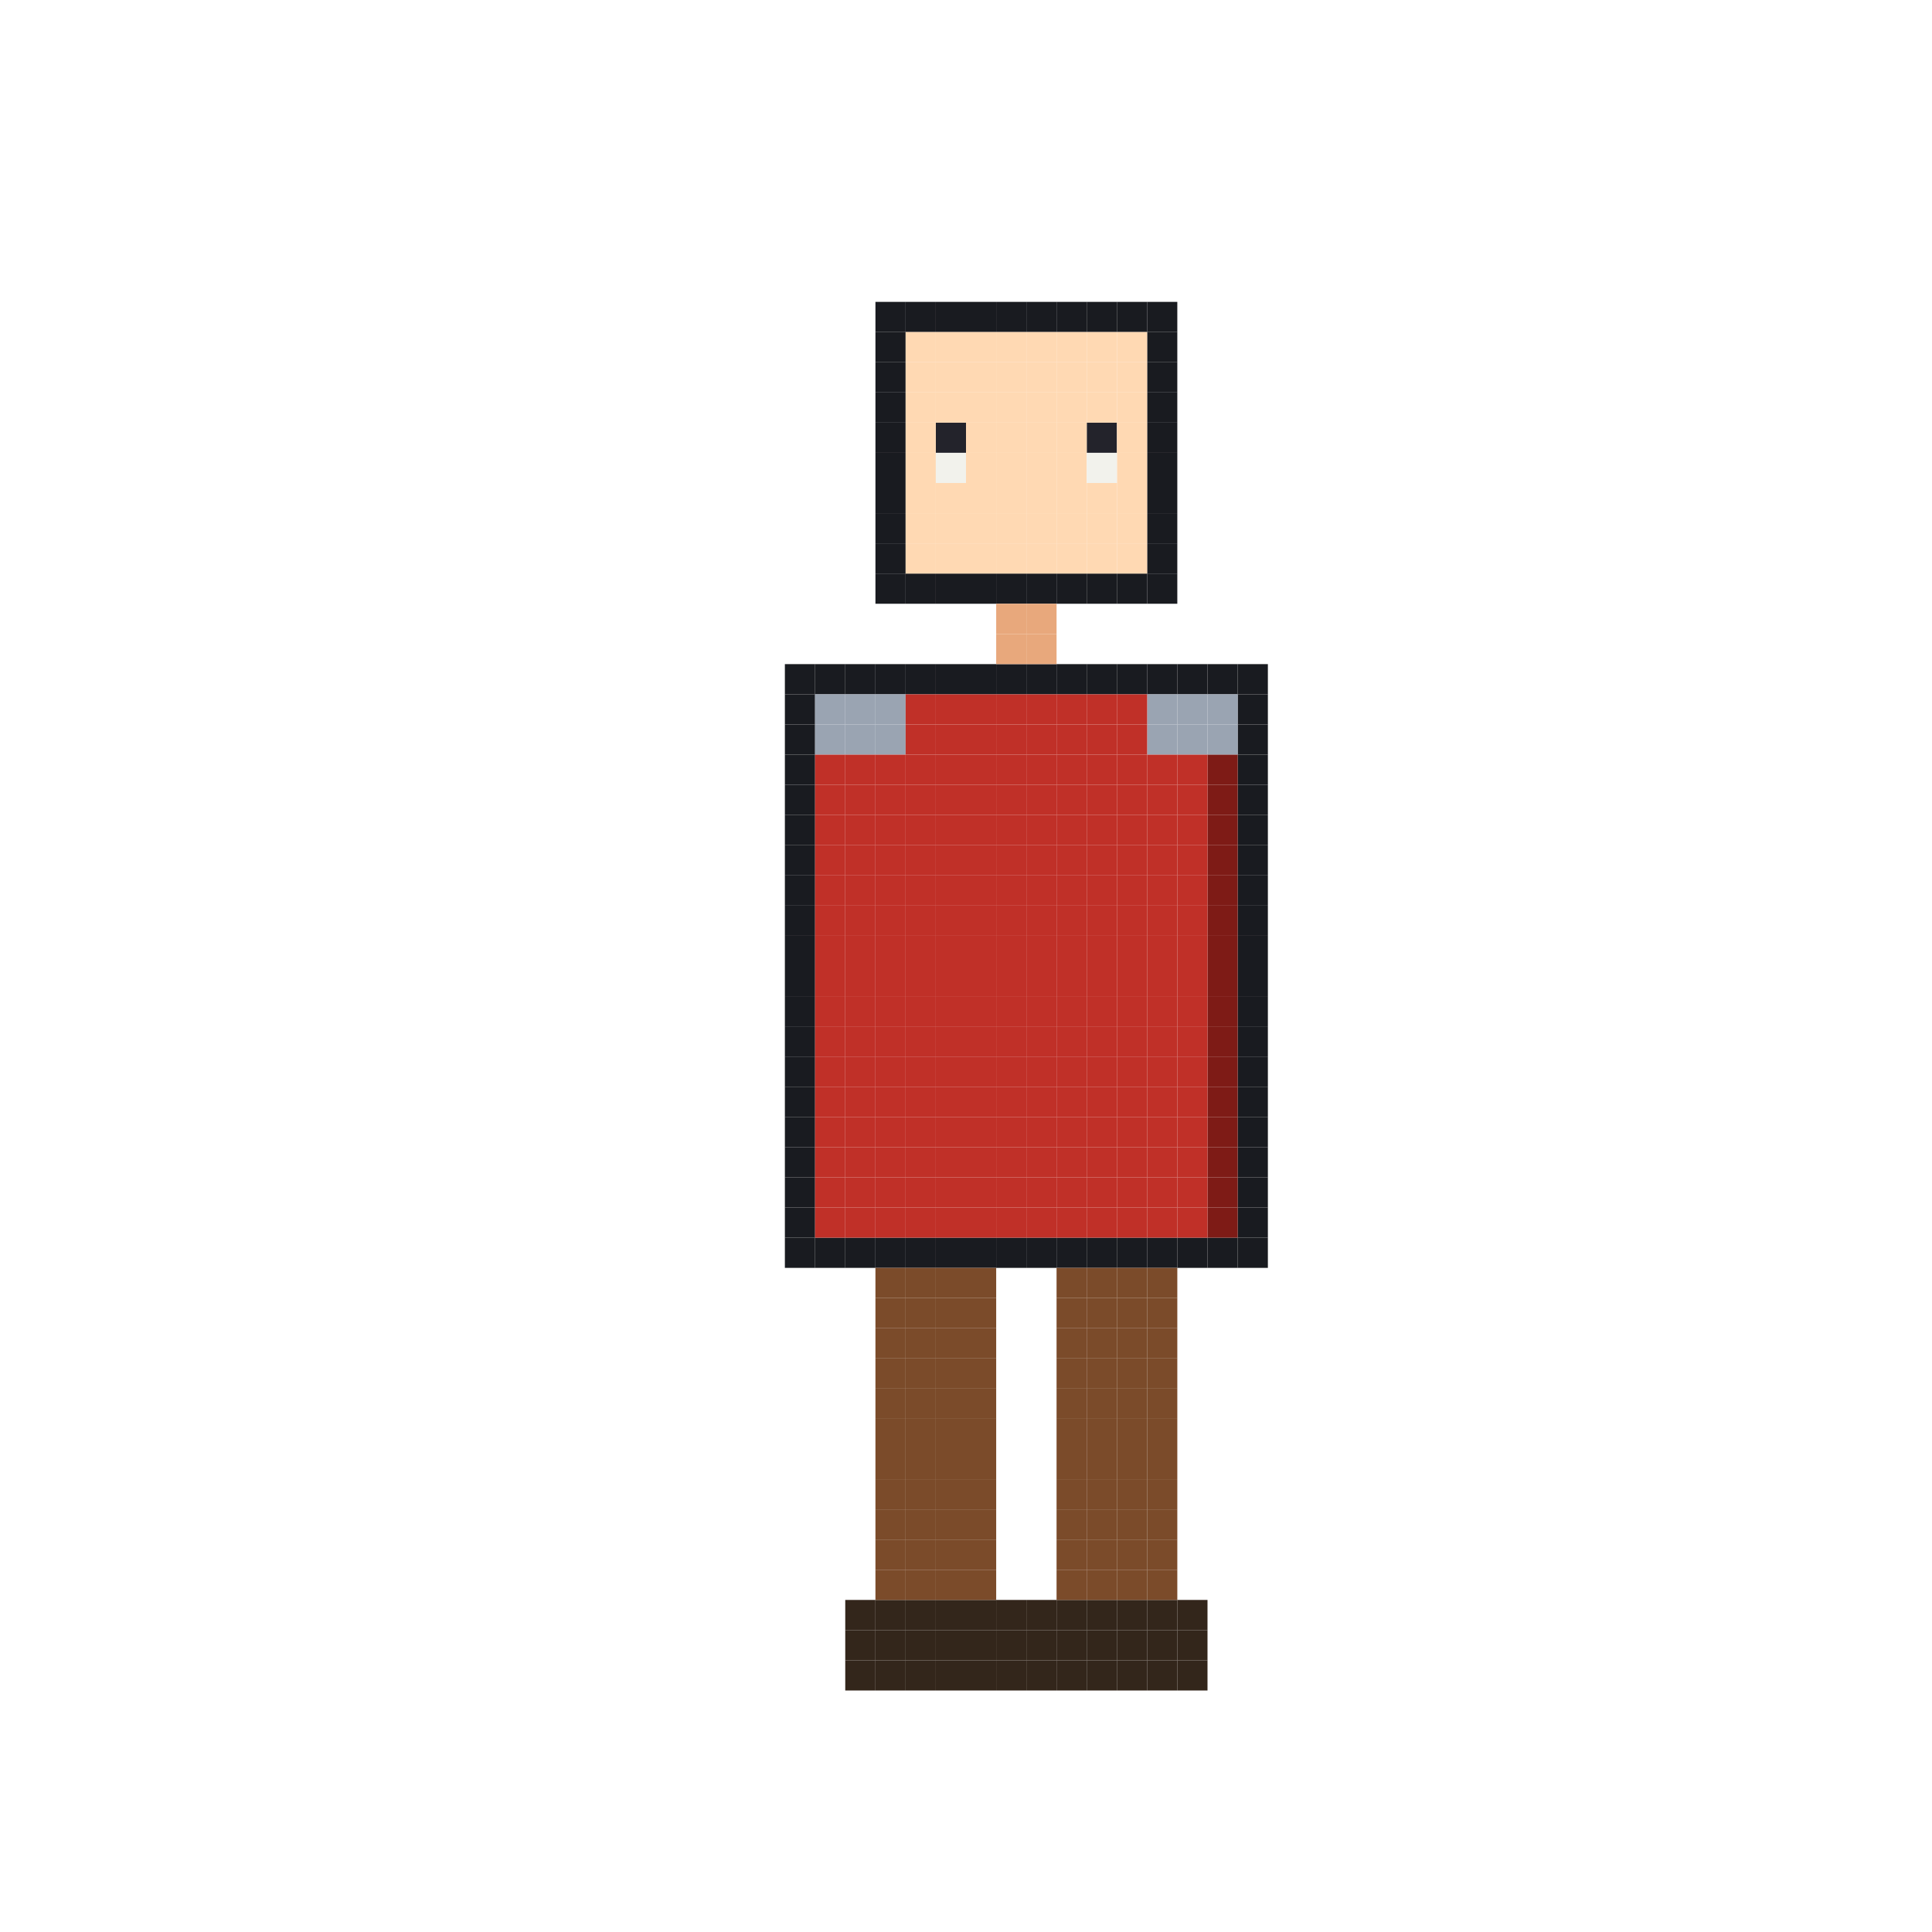
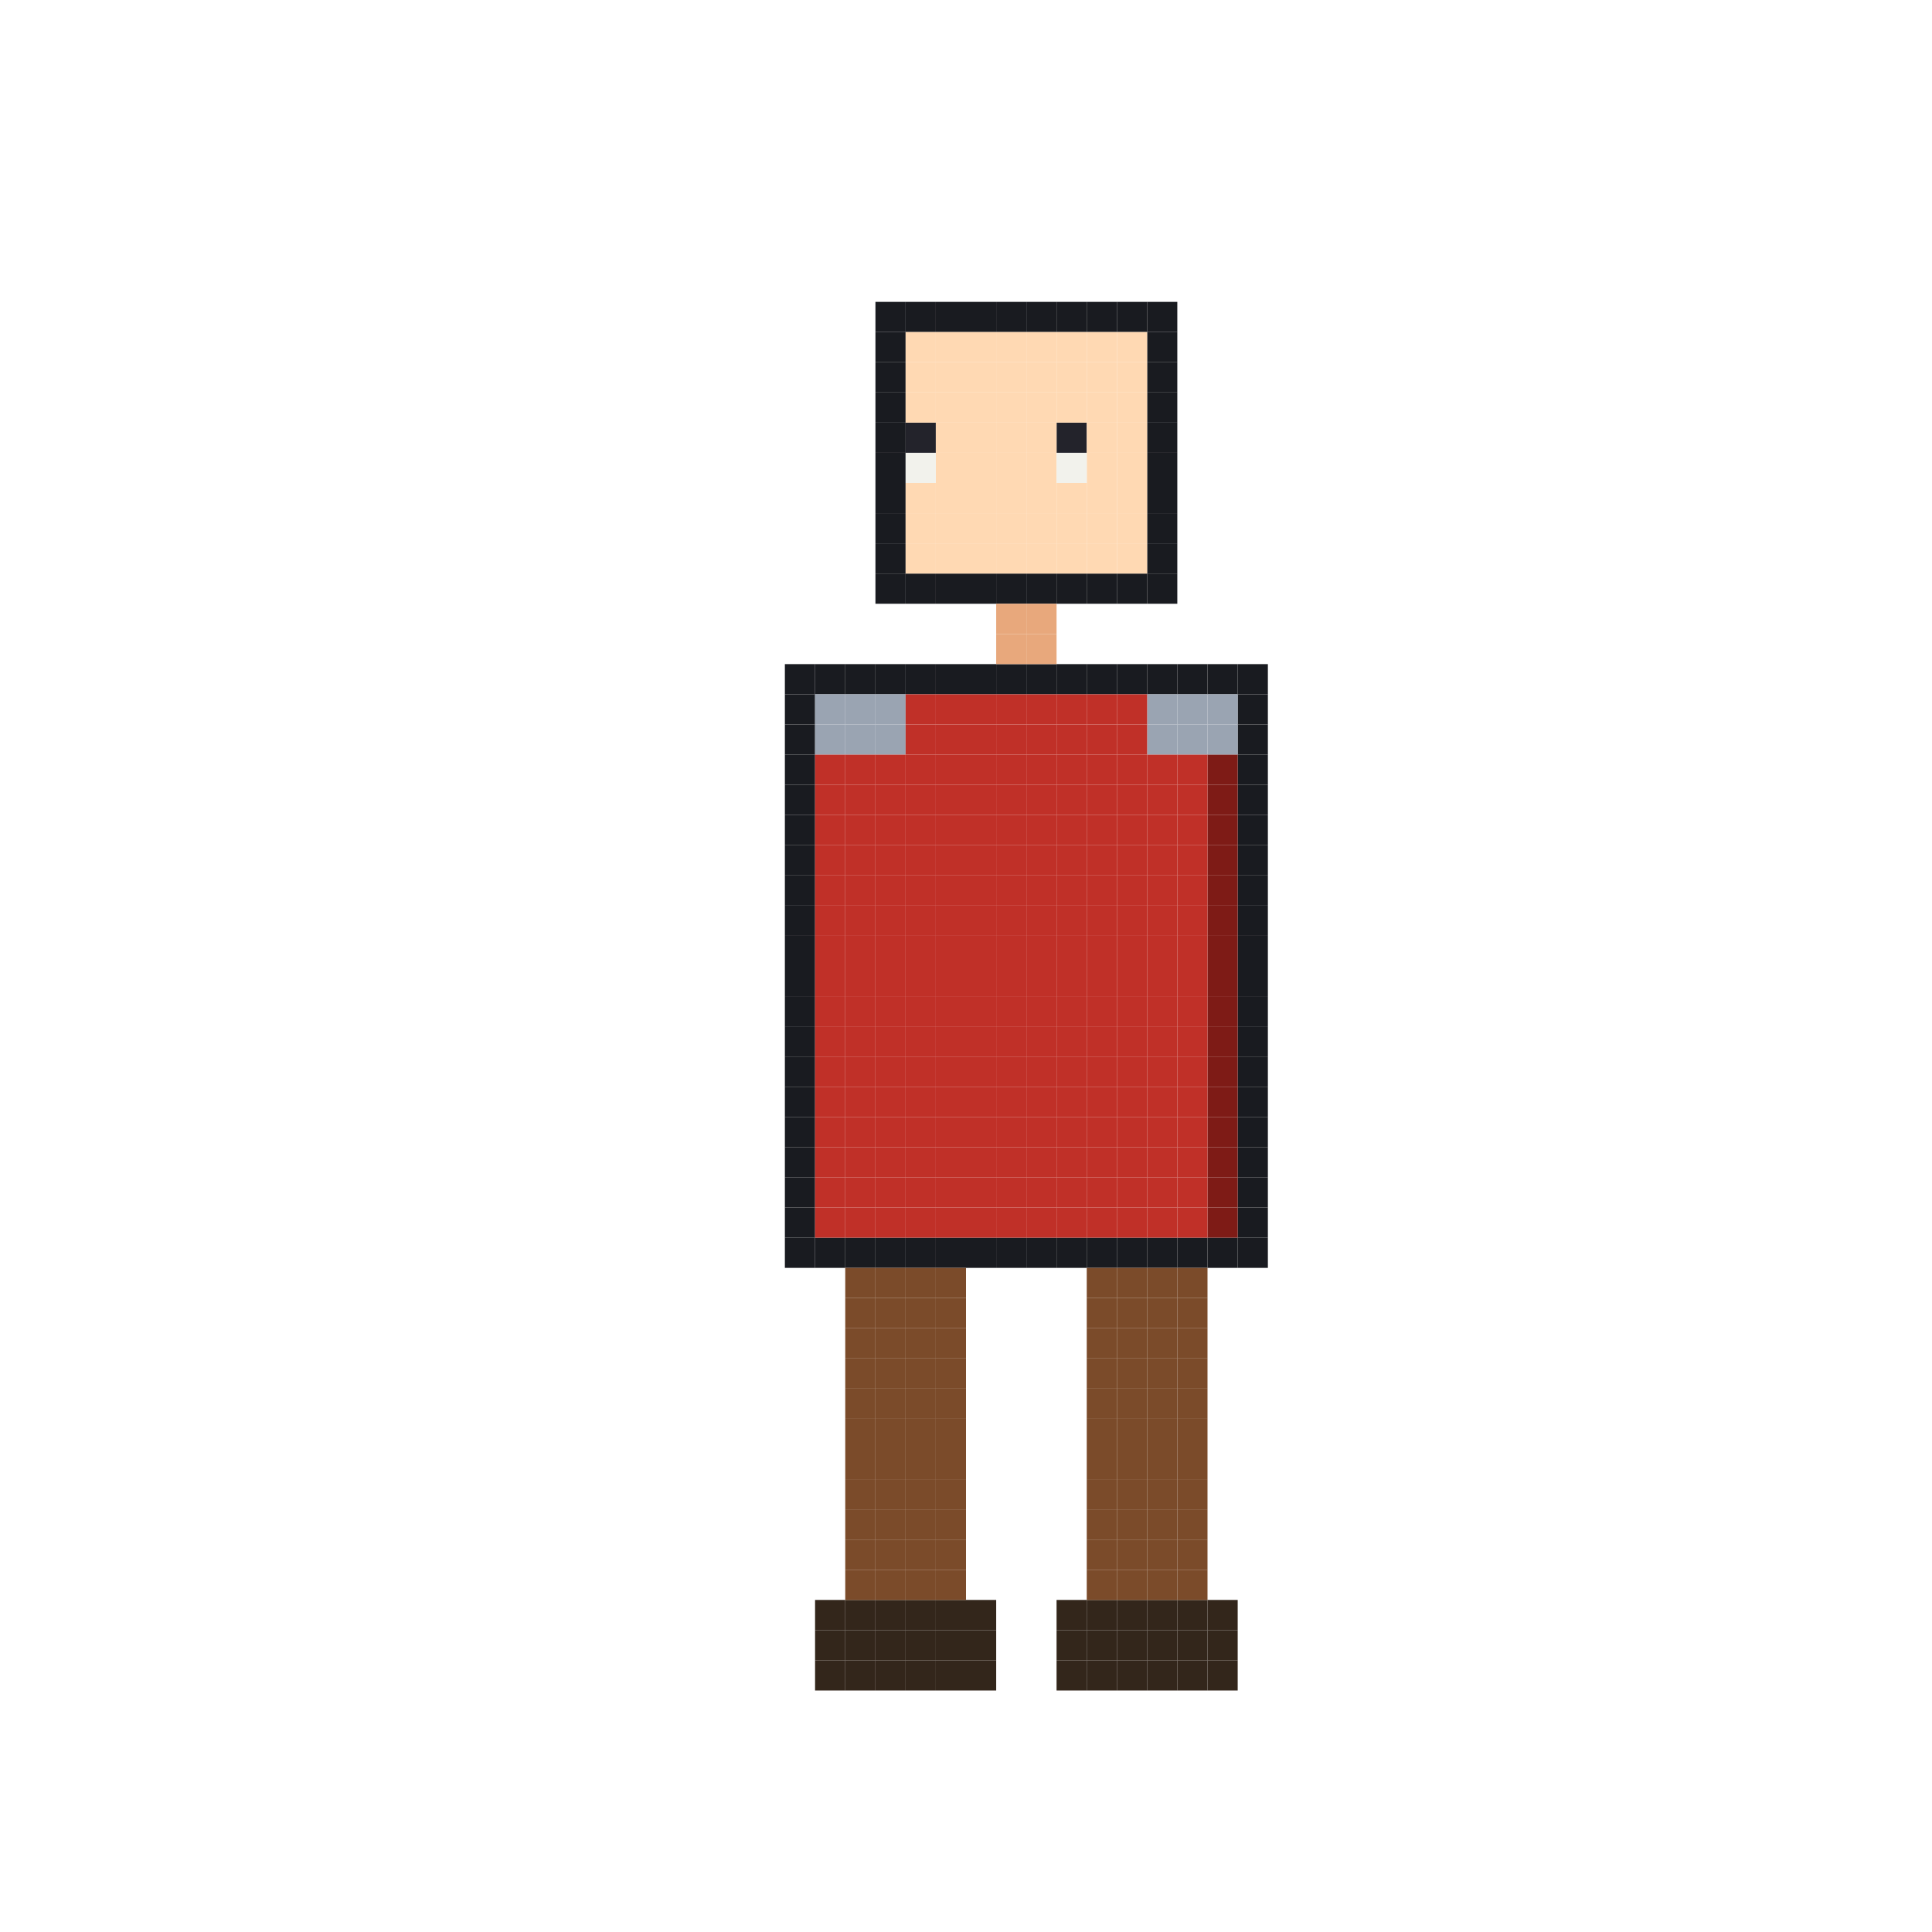
<svg xmlns="http://www.w3.org/2000/svg" viewBox="0 0 64 64" data-asset="knight_001" data-perspective="sd" data-action="walk" data-dir="lf" data-frame="2" data-size="64" data-palette="palette_character@v1" data-seed="1234" data-prompt-hash="c327238f" data-denoise="0.3">
  <g data-part="body">
    <g data-color="eye" fill="#23232b">
-       <rect x="31" y="14" width="1" height="1" fill="#23232b" />
-       <rect x="36" y="14" width="1" height="1" fill="#23232b" />
+       <rect x="30" y="14" width="1" height="1" fill="#23232b" />
+       <rect x="35" y="14" width="1" height="1" fill="#23232b" />
    </g>
    <g data-color="outline" fill="#191b20">
      <rect x="29" y="10" width="1" height="1" fill="#191b20" />
      <rect x="30" y="10" width="1" height="1" fill="#191b20" />
      <rect x="31" y="10" width="1" height="1" fill="#191b20" />
      <rect x="32" y="10" width="1" height="1" fill="#191b20" />
      <rect x="33" y="10" width="1" height="1" fill="#191b20" />
      <rect x="34" y="10" width="1" height="1" fill="#191b20" />
      <rect x="35" y="10" width="1" height="1" fill="#191b20" />
      <rect x="36" y="10" width="1" height="1" fill="#191b20" />
      <rect x="37" y="10" width="1" height="1" fill="#191b20" />
      <rect x="38" y="10" width="1" height="1" fill="#191b20" />
      <rect x="29" y="11" width="1" height="1" fill="#191b20" />
      <rect x="38" y="11" width="1" height="1" fill="#191b20" />
      <rect x="29" y="12" width="1" height="1" fill="#191b20" />
      <rect x="38" y="12" width="1" height="1" fill="#191b20" />
      <rect x="29" y="13" width="1" height="1" fill="#191b20" />
      <rect x="38" y="13" width="1" height="1" fill="#191b20" />
      <rect x="29" y="14" width="1" height="1" fill="#191b20" />
      <rect x="38" y="14" width="1" height="1" fill="#191b20" />
      <rect x="29" y="15" width="1" height="1" fill="#191b20" />
      <rect x="38" y="15" width="1" height="1" fill="#191b20" />
      <rect x="29" y="16" width="1" height="1" fill="#191b20" />
      <rect x="38" y="16" width="1" height="1" fill="#191b20" />
      <rect x="29" y="17" width="1" height="1" fill="#191b20" />
      <rect x="38" y="17" width="1" height="1" fill="#191b20" />
      <rect x="29" y="18" width="1" height="1" fill="#191b20" />
      <rect x="38" y="18" width="1" height="1" fill="#191b20" />
      <rect x="29" y="19" width="1" height="1" fill="#191b20" />
      <rect x="30" y="19" width="1" height="1" fill="#191b20" />
      <rect x="31" y="19" width="1" height="1" fill="#191b20" />
      <rect x="32" y="19" width="1" height="1" fill="#191b20" />
      <rect x="33" y="19" width="1" height="1" fill="#191b20" />
      <rect x="34" y="19" width="1" height="1" fill="#191b20" />
      <rect x="35" y="19" width="1" height="1" fill="#191b20" />
      <rect x="36" y="19" width="1" height="1" fill="#191b20" />
      <rect x="37" y="19" width="1" height="1" fill="#191b20" />
      <rect x="38" y="19" width="1" height="1" fill="#191b20" />
      <rect x="26" y="22" width="1" height="1" fill="#191b20" />
      <rect x="27" y="22" width="1" height="1" fill="#191b20" />
      <rect x="28" y="22" width="1" height="1" fill="#191b20" />
      <rect x="29" y="22" width="1" height="1" fill="#191b20" />
      <rect x="30" y="22" width="1" height="1" fill="#191b20" />
      <rect x="31" y="22" width="1" height="1" fill="#191b20" />
      <rect x="32" y="22" width="1" height="1" fill="#191b20" />
      <rect x="33" y="22" width="1" height="1" fill="#191b20" />
      <rect x="34" y="22" width="1" height="1" fill="#191b20" />
      <rect x="35" y="22" width="1" height="1" fill="#191b20" />
      <rect x="36" y="22" width="1" height="1" fill="#191b20" />
      <rect x="37" y="22" width="1" height="1" fill="#191b20" />
      <rect x="38" y="22" width="1" height="1" fill="#191b20" />
      <rect x="39" y="22" width="1" height="1" fill="#191b20" />
      <rect x="40" y="22" width="1" height="1" fill="#191b20" />
      <rect x="41" y="22" width="1" height="1" fill="#191b20" />
      <rect x="26" y="23" width="1" height="1" fill="#191b20" />
      <rect x="41" y="23" width="1" height="1" fill="#191b20" />
      <rect x="26" y="24" width="1" height="1" fill="#191b20" />
      <rect x="41" y="24" width="1" height="1" fill="#191b20" />
      <rect x="26" y="25" width="1" height="1" fill="#191b20" />
      <rect x="41" y="25" width="1" height="1" fill="#191b20" />
      <rect x="26" y="26" width="1" height="1" fill="#191b20" />
      <rect x="41" y="26" width="1" height="1" fill="#191b20" />
      <rect x="26" y="27" width="1" height="1" fill="#191b20" />
      <rect x="41" y="27" width="1" height="1" fill="#191b20" />
      <rect x="26" y="28" width="1" height="1" fill="#191b20" />
      <rect x="41" y="28" width="1" height="1" fill="#191b20" />
      <rect x="26" y="29" width="1" height="1" fill="#191b20" />
      <rect x="41" y="29" width="1" height="1" fill="#191b20" />
      <rect x="26" y="30" width="1" height="1" fill="#191b20" />
      <rect x="41" y="30" width="1" height="1" fill="#191b20" />
      <rect x="26" y="31" width="1" height="1" fill="#191b20" />
      <rect x="41" y="31" width="1" height="1" fill="#191b20" />
      <rect x="26" y="32" width="1" height="1" fill="#191b20" />
      <rect x="41" y="32" width="1" height="1" fill="#191b20" />
      <rect x="26" y="33" width="1" height="1" fill="#191b20" />
      <rect x="41" y="33" width="1" height="1" fill="#191b20" />
      <rect x="26" y="34" width="1" height="1" fill="#191b20" />
      <rect x="41" y="34" width="1" height="1" fill="#191b20" />
      <rect x="26" y="35" width="1" height="1" fill="#191b20" />
      <rect x="41" y="35" width="1" height="1" fill="#191b20" />
      <rect x="26" y="36" width="1" height="1" fill="#191b20" />
      <rect x="41" y="36" width="1" height="1" fill="#191b20" />
      <rect x="26" y="37" width="1" height="1" fill="#191b20" />
      <rect x="41" y="37" width="1" height="1" fill="#191b20" />
      <rect x="26" y="38" width="1" height="1" fill="#191b20" />
      <rect x="41" y="38" width="1" height="1" fill="#191b20" />
      <rect x="26" y="39" width="1" height="1" fill="#191b20" />
      <rect x="41" y="39" width="1" height="1" fill="#191b20" />
      <rect x="26" y="40" width="1" height="1" fill="#191b20" />
      <rect x="41" y="40" width="1" height="1" fill="#191b20" />
      <rect x="26" y="41" width="1" height="1" fill="#191b20" />
      <rect x="27" y="41" width="1" height="1" fill="#191b20" />
      <rect x="28" y="41" width="1" height="1" fill="#191b20" />
      <rect x="29" y="41" width="1" height="1" fill="#191b20" />
      <rect x="30" y="41" width="1" height="1" fill="#191b20" />
      <rect x="31" y="41" width="1" height="1" fill="#191b20" />
      <rect x="32" y="41" width="1" height="1" fill="#191b20" />
      <rect x="33" y="41" width="1" height="1" fill="#191b20" />
      <rect x="34" y="41" width="1" height="1" fill="#191b20" />
      <rect x="35" y="41" width="1" height="1" fill="#191b20" />
      <rect x="36" y="41" width="1" height="1" fill="#191b20" />
      <rect x="37" y="41" width="1" height="1" fill="#191b20" />
      <rect x="38" y="41" width="1" height="1" fill="#191b20" />
      <rect x="39" y="41" width="1" height="1" fill="#191b20" />
      <rect x="40" y="41" width="1" height="1" fill="#191b20" />
      <rect x="41" y="41" width="1" height="1" fill="#191b20" />
    </g>
    <g data-color="skin-1" fill="#ffd9b3">
      <rect x="30" y="11" width="1" height="1" fill="#ffd9b3" />
      <rect x="31" y="11" width="1" height="1" fill="#ffd9b3" />
      <rect x="32" y="11" width="1" height="1" fill="#ffd9b3" />
      <rect x="33" y="11" width="1" height="1" fill="#ffd9b3" />
      <rect x="34" y="11" width="1" height="1" fill="#ffd9b3" />
      <rect x="35" y="11" width="1" height="1" fill="#ffd9b3" />
      <rect x="36" y="11" width="1" height="1" fill="#ffd9b3" />
      <rect x="37" y="11" width="1" height="1" fill="#ffd9b3" />
      <rect x="30" y="12" width="1" height="1" fill="#ffd9b3" />
      <rect x="31" y="12" width="1" height="1" fill="#ffd9b3" />
      <rect x="32" y="12" width="1" height="1" fill="#ffd9b3" />
      <rect x="33" y="12" width="1" height="1" fill="#ffd9b3" />
      <rect x="34" y="12" width="1" height="1" fill="#ffd9b3" />
      <rect x="35" y="12" width="1" height="1" fill="#ffd9b3" />
      <rect x="36" y="12" width="1" height="1" fill="#ffd9b3" />
      <rect x="37" y="12" width="1" height="1" fill="#ffd9b3" />
      <rect x="30" y="13" width="1" height="1" fill="#ffd9b3" />
      <rect x="31" y="13" width="1" height="1" fill="#ffd9b3" />
      <rect x="32" y="13" width="1" height="1" fill="#ffd9b3" />
      <rect x="33" y="13" width="1" height="1" fill="#ffd9b3" />
      <rect x="34" y="13" width="1" height="1" fill="#ffd9b3" />
      <rect x="35" y="13" width="1" height="1" fill="#ffd9b3" />
      <rect x="36" y="13" width="1" height="1" fill="#ffd9b3" />
      <rect x="37" y="13" width="1" height="1" fill="#ffd9b3" />
-       <rect x="30" y="14" width="1" height="1" fill="#ffd9b3" />
+       <rect x="31" y="14" width="1" height="1" fill="#ffd9b3" />
      <rect x="32" y="14" width="1" height="1" fill="#ffd9b3" />
      <rect x="33" y="14" width="1" height="1" fill="#ffd9b3" />
      <rect x="34" y="14" width="1" height="1" fill="#ffd9b3" />
-       <rect x="35" y="14" width="1" height="1" fill="#ffd9b3" />
+       <rect x="36" y="14" width="1" height="1" fill="#ffd9b3" />
      <rect x="37" y="14" width="1" height="1" fill="#ffd9b3" />
-       <rect x="30" y="15" width="1" height="1" fill="#ffd9b3" />
+       <rect x="31" y="15" width="1" height="1" fill="#ffd9b3" />
      <rect x="32" y="15" width="1" height="1" fill="#ffd9b3" />
      <rect x="33" y="15" width="1" height="1" fill="#ffd9b3" />
      <rect x="34" y="15" width="1" height="1" fill="#ffd9b3" />
-       <rect x="35" y="15" width="1" height="1" fill="#ffd9b3" />
+       <rect x="36" y="15" width="1" height="1" fill="#ffd9b3" />
      <rect x="37" y="15" width="1" height="1" fill="#ffd9b3" />
      <rect x="30" y="16" width="1" height="1" fill="#ffd9b3" />
      <rect x="31" y="16" width="1" height="1" fill="#ffd9b3" />
      <rect x="32" y="16" width="1" height="1" fill="#ffd9b3" />
      <rect x="33" y="16" width="1" height="1" fill="#ffd9b3" />
      <rect x="34" y="16" width="1" height="1" fill="#ffd9b3" />
      <rect x="35" y="16" width="1" height="1" fill="#ffd9b3" />
      <rect x="36" y="16" width="1" height="1" fill="#ffd9b3" />
      <rect x="37" y="16" width="1" height="1" fill="#ffd9b3" />
      <rect x="30" y="17" width="1" height="1" fill="#ffd9b3" />
      <rect x="31" y="17" width="1" height="1" fill="#ffd9b3" />
      <rect x="32" y="17" width="1" height="1" fill="#ffd9b3" />
      <rect x="33" y="17" width="1" height="1" fill="#ffd9b3" />
      <rect x="34" y="17" width="1" height="1" fill="#ffd9b3" />
      <rect x="35" y="17" width="1" height="1" fill="#ffd9b3" />
      <rect x="36" y="17" width="1" height="1" fill="#ffd9b3" />
      <rect x="37" y="17" width="1" height="1" fill="#ffd9b3" />
      <rect x="30" y="18" width="1" height="1" fill="#ffd9b3" />
      <rect x="31" y="18" width="1" height="1" fill="#ffd9b3" />
      <rect x="32" y="18" width="1" height="1" fill="#ffd9b3" />
      <rect x="33" y="18" width="1" height="1" fill="#ffd9b3" />
      <rect x="34" y="18" width="1" height="1" fill="#ffd9b3" />
      <rect x="35" y="18" width="1" height="1" fill="#ffd9b3" />
      <rect x="36" y="18" width="1" height="1" fill="#ffd9b3" />
      <rect x="37" y="18" width="1" height="1" fill="#ffd9b3" />
    </g>
    <g data-color="skin-2" fill="#e8a87c">
      <rect x="33" y="20" width="1" height="1" fill="#e8a87c" />
      <rect x="34" y="20" width="1" height="1" fill="#e8a87c" />
      <rect x="33" y="21" width="1" height="1" fill="#e8a87c" />
      <rect x="34" y="21" width="1" height="1" fill="#e8a87c" />
    </g>
    <g data-color="white" fill="#f2f2ec">
-       <rect x="31" y="15" width="1" height="1" fill="#f2f2ec" />
-       <rect x="36" y="15" width="1" height="1" fill="#f2f2ec" />
+       <rect x="30" y="15" width="1" height="1" fill="#f2f2ec" />
+       <rect x="35" y="15" width="1" height="1" fill="#f2f2ec" />
    </g>
  </g>
  <g data-part="limb-l">
    <g data-color="boot-dark" fill="#33261b">
+       <rect x="27" y="53" width="1" height="1" fill="#33261b" />
      <rect x="28" y="53" width="1" height="1" fill="#33261b" />
      <rect x="29" y="53" width="1" height="1" fill="#33261b" />
      <rect x="30" y="53" width="1" height="1" fill="#33261b" />
      <rect x="31" y="53" width="1" height="1" fill="#33261b" />
+       <rect x="27" y="54" width="1" height="1" fill="#33261b" />
      <rect x="28" y="54" width="1" height="1" fill="#33261b" />
      <rect x="29" y="54" width="1" height="1" fill="#33261b" />
      <rect x="30" y="54" width="1" height="1" fill="#33261b" />
      <rect x="31" y="54" width="1" height="1" fill="#33261b" />
+       <rect x="27" y="55" width="1" height="1" fill="#33261b" />
      <rect x="28" y="55" width="1" height="1" fill="#33261b" />
      <rect x="29" y="55" width="1" height="1" fill="#33261b" />
      <rect x="30" y="55" width="1" height="1" fill="#33261b" />
      <rect x="31" y="55" width="1" height="1" fill="#33261b" />
    </g>
    <g data-color="leather" fill="#7b4b2a">
+       <rect x="28" y="42" width="1" height="1" fill="#7b4b2a" />
      <rect x="29" y="42" width="1" height="1" fill="#7b4b2a" />
      <rect x="30" y="42" width="1" height="1" fill="#7b4b2a" />
      <rect x="31" y="42" width="1" height="1" fill="#7b4b2a" />
+       <rect x="28" y="43" width="1" height="1" fill="#7b4b2a" />
      <rect x="29" y="43" width="1" height="1" fill="#7b4b2a" />
      <rect x="30" y="43" width="1" height="1" fill="#7b4b2a" />
      <rect x="31" y="43" width="1" height="1" fill="#7b4b2a" />
+       <rect x="28" y="44" width="1" height="1" fill="#7b4b2a" />
      <rect x="29" y="44" width="1" height="1" fill="#7b4b2a" />
      <rect x="30" y="44" width="1" height="1" fill="#7b4b2a" />
      <rect x="31" y="44" width="1" height="1" fill="#7b4b2a" />
+       <rect x="28" y="45" width="1" height="1" fill="#7b4b2a" />
      <rect x="29" y="45" width="1" height="1" fill="#7b4b2a" />
      <rect x="30" y="45" width="1" height="1" fill="#7b4b2a" />
      <rect x="31" y="45" width="1" height="1" fill="#7b4b2a" />
+       <rect x="28" y="46" width="1" height="1" fill="#7b4b2a" />
      <rect x="29" y="46" width="1" height="1" fill="#7b4b2a" />
      <rect x="30" y="46" width="1" height="1" fill="#7b4b2a" />
      <rect x="31" y="46" width="1" height="1" fill="#7b4b2a" />
+       <rect x="28" y="47" width="1" height="1" fill="#7b4b2a" />
      <rect x="29" y="47" width="1" height="1" fill="#7b4b2a" />
      <rect x="30" y="47" width="1" height="1" fill="#7b4b2a" />
      <rect x="31" y="47" width="1" height="1" fill="#7b4b2a" />
+       <rect x="28" y="48" width="1" height="1" fill="#7b4b2a" />
      <rect x="29" y="48" width="1" height="1" fill="#7b4b2a" />
      <rect x="30" y="48" width="1" height="1" fill="#7b4b2a" />
      <rect x="31" y="48" width="1" height="1" fill="#7b4b2a" />
+       <rect x="28" y="49" width="1" height="1" fill="#7b4b2a" />
      <rect x="29" y="49" width="1" height="1" fill="#7b4b2a" />
      <rect x="30" y="49" width="1" height="1" fill="#7b4b2a" />
      <rect x="31" y="49" width="1" height="1" fill="#7b4b2a" />
+       <rect x="28" y="50" width="1" height="1" fill="#7b4b2a" />
      <rect x="29" y="50" width="1" height="1" fill="#7b4b2a" />
      <rect x="30" y="50" width="1" height="1" fill="#7b4b2a" />
      <rect x="31" y="50" width="1" height="1" fill="#7b4b2a" />
+       <rect x="28" y="51" width="1" height="1" fill="#7b4b2a" />
      <rect x="29" y="51" width="1" height="1" fill="#7b4b2a" />
      <rect x="30" y="51" width="1" height="1" fill="#7b4b2a" />
      <rect x="31" y="51" width="1" height="1" fill="#7b4b2a" />
+       <rect x="28" y="52" width="1" height="1" fill="#7b4b2a" />
      <rect x="29" y="52" width="1" height="1" fill="#7b4b2a" />
      <rect x="30" y="52" width="1" height="1" fill="#7b4b2a" />
      <rect x="31" y="52" width="1" height="1" fill="#7b4b2a" />
    </g>
  </g>
  <g data-part="limb-r">
    <g data-color="boot-dark" fill="#33261b">
      <rect x="32" y="53" width="1" height="1" fill="#33261b" />
-       <rect x="33" y="53" width="1" height="1" fill="#33261b" />
-       <rect x="34" y="53" width="1" height="1" fill="#33261b" />
      <rect x="35" y="53" width="1" height="1" fill="#33261b" />
      <rect x="36" y="53" width="1" height="1" fill="#33261b" />
      <rect x="37" y="53" width="1" height="1" fill="#33261b" />
      <rect x="38" y="53" width="1" height="1" fill="#33261b" />
      <rect x="39" y="53" width="1" height="1" fill="#33261b" />
+       <rect x="40" y="53" width="1" height="1" fill="#33261b" />
      <rect x="32" y="54" width="1" height="1" fill="#33261b" />
-       <rect x="33" y="54" width="1" height="1" fill="#33261b" />
-       <rect x="34" y="54" width="1" height="1" fill="#33261b" />
      <rect x="35" y="54" width="1" height="1" fill="#33261b" />
      <rect x="36" y="54" width="1" height="1" fill="#33261b" />
      <rect x="37" y="54" width="1" height="1" fill="#33261b" />
      <rect x="38" y="54" width="1" height="1" fill="#33261b" />
      <rect x="39" y="54" width="1" height="1" fill="#33261b" />
+       <rect x="40" y="54" width="1" height="1" fill="#33261b" />
      <rect x="32" y="55" width="1" height="1" fill="#33261b" />
-       <rect x="33" y="55" width="1" height="1" fill="#33261b" />
-       <rect x="34" y="55" width="1" height="1" fill="#33261b" />
      <rect x="35" y="55" width="1" height="1" fill="#33261b" />
      <rect x="36" y="55" width="1" height="1" fill="#33261b" />
      <rect x="37" y="55" width="1" height="1" fill="#33261b" />
      <rect x="38" y="55" width="1" height="1" fill="#33261b" />
      <rect x="39" y="55" width="1" height="1" fill="#33261b" />
+       <rect x="40" y="55" width="1" height="1" fill="#33261b" />
    </g>
    <g data-color="leather" fill="#7b4b2a">
-       <rect x="32" y="42" width="1" height="1" fill="#7b4b2a" />
-       <rect x="35" y="42" width="1" height="1" fill="#7b4b2a" />
      <rect x="36" y="42" width="1" height="1" fill="#7b4b2a" />
      <rect x="37" y="42" width="1" height="1" fill="#7b4b2a" />
      <rect x="38" y="42" width="1" height="1" fill="#7b4b2a" />
-       <rect x="32" y="43" width="1" height="1" fill="#7b4b2a" />
-       <rect x="35" y="43" width="1" height="1" fill="#7b4b2a" />
+       <rect x="39" y="42" width="1" height="1" fill="#7b4b2a" />
      <rect x="36" y="43" width="1" height="1" fill="#7b4b2a" />
      <rect x="37" y="43" width="1" height="1" fill="#7b4b2a" />
      <rect x="38" y="43" width="1" height="1" fill="#7b4b2a" />
-       <rect x="32" y="44" width="1" height="1" fill="#7b4b2a" />
-       <rect x="35" y="44" width="1" height="1" fill="#7b4b2a" />
+       <rect x="39" y="43" width="1" height="1" fill="#7b4b2a" />
      <rect x="36" y="44" width="1" height="1" fill="#7b4b2a" />
      <rect x="37" y="44" width="1" height="1" fill="#7b4b2a" />
      <rect x="38" y="44" width="1" height="1" fill="#7b4b2a" />
-       <rect x="32" y="45" width="1" height="1" fill="#7b4b2a" />
-       <rect x="35" y="45" width="1" height="1" fill="#7b4b2a" />
+       <rect x="39" y="44" width="1" height="1" fill="#7b4b2a" />
      <rect x="36" y="45" width="1" height="1" fill="#7b4b2a" />
      <rect x="37" y="45" width="1" height="1" fill="#7b4b2a" />
      <rect x="38" y="45" width="1" height="1" fill="#7b4b2a" />
-       <rect x="32" y="46" width="1" height="1" fill="#7b4b2a" />
-       <rect x="35" y="46" width="1" height="1" fill="#7b4b2a" />
+       <rect x="39" y="45" width="1" height="1" fill="#7b4b2a" />
      <rect x="36" y="46" width="1" height="1" fill="#7b4b2a" />
      <rect x="37" y="46" width="1" height="1" fill="#7b4b2a" />
      <rect x="38" y="46" width="1" height="1" fill="#7b4b2a" />
-       <rect x="32" y="47" width="1" height="1" fill="#7b4b2a" />
-       <rect x="35" y="47" width="1" height="1" fill="#7b4b2a" />
+       <rect x="39" y="46" width="1" height="1" fill="#7b4b2a" />
      <rect x="36" y="47" width="1" height="1" fill="#7b4b2a" />
      <rect x="37" y="47" width="1" height="1" fill="#7b4b2a" />
      <rect x="38" y="47" width="1" height="1" fill="#7b4b2a" />
-       <rect x="32" y="48" width="1" height="1" fill="#7b4b2a" />
-       <rect x="35" y="48" width="1" height="1" fill="#7b4b2a" />
+       <rect x="39" y="47" width="1" height="1" fill="#7b4b2a" />
      <rect x="36" y="48" width="1" height="1" fill="#7b4b2a" />
      <rect x="37" y="48" width="1" height="1" fill="#7b4b2a" />
      <rect x="38" y="48" width="1" height="1" fill="#7b4b2a" />
-       <rect x="32" y="49" width="1" height="1" fill="#7b4b2a" />
-       <rect x="35" y="49" width="1" height="1" fill="#7b4b2a" />
+       <rect x="39" y="48" width="1" height="1" fill="#7b4b2a" />
      <rect x="36" y="49" width="1" height="1" fill="#7b4b2a" />
      <rect x="37" y="49" width="1" height="1" fill="#7b4b2a" />
      <rect x="38" y="49" width="1" height="1" fill="#7b4b2a" />
-       <rect x="32" y="50" width="1" height="1" fill="#7b4b2a" />
-       <rect x="35" y="50" width="1" height="1" fill="#7b4b2a" />
+       <rect x="39" y="49" width="1" height="1" fill="#7b4b2a" />
      <rect x="36" y="50" width="1" height="1" fill="#7b4b2a" />
      <rect x="37" y="50" width="1" height="1" fill="#7b4b2a" />
      <rect x="38" y="50" width="1" height="1" fill="#7b4b2a" />
-       <rect x="32" y="51" width="1" height="1" fill="#7b4b2a" />
-       <rect x="35" y="51" width="1" height="1" fill="#7b4b2a" />
+       <rect x="39" y="50" width="1" height="1" fill="#7b4b2a" />
      <rect x="36" y="51" width="1" height="1" fill="#7b4b2a" />
      <rect x="37" y="51" width="1" height="1" fill="#7b4b2a" />
      <rect x="38" y="51" width="1" height="1" fill="#7b4b2a" />
-       <rect x="32" y="52" width="1" height="1" fill="#7b4b2a" />
-       <rect x="35" y="52" width="1" height="1" fill="#7b4b2a" />
+       <rect x="39" y="51" width="1" height="1" fill="#7b4b2a" />
      <rect x="36" y="52" width="1" height="1" fill="#7b4b2a" />
      <rect x="37" y="52" width="1" height="1" fill="#7b4b2a" />
      <rect x="38" y="52" width="1" height="1" fill="#7b4b2a" />
+       <rect x="39" y="52" width="1" height="1" fill="#7b4b2a" />
    </g>
  </g>
  <g data-part="outfit">
    <g data-color="steel-mid" fill="#9aa4b2">
      <rect x="27" y="23" width="1" height="1" fill="#9aa4b2" />
      <rect x="28" y="23" width="1" height="1" fill="#9aa4b2" />
      <rect x="29" y="23" width="1" height="1" fill="#9aa4b2" />
      <rect x="38" y="23" width="1" height="1" fill="#9aa4b2" />
      <rect x="39" y="23" width="1" height="1" fill="#9aa4b2" />
      <rect x="40" y="23" width="1" height="1" fill="#9aa4b2" />
      <rect x="27" y="24" width="1" height="1" fill="#9aa4b2" />
      <rect x="28" y="24" width="1" height="1" fill="#9aa4b2" />
      <rect x="29" y="24" width="1" height="1" fill="#9aa4b2" />
      <rect x="38" y="24" width="1" height="1" fill="#9aa4b2" />
      <rect x="39" y="24" width="1" height="1" fill="#9aa4b2" />
      <rect x="40" y="24" width="1" height="1" fill="#9aa4b2" />
    </g>
    <g data-color="tunic-dark" fill="#7e1b16">
      <rect x="40" y="25" width="1" height="1" fill="#7e1b16" />
      <rect x="40" y="26" width="1" height="1" fill="#7e1b16" />
      <rect x="40" y="27" width="1" height="1" fill="#7e1b16" />
      <rect x="40" y="28" width="1" height="1" fill="#7e1b16" />
      <rect x="40" y="29" width="1" height="1" fill="#7e1b16" />
      <rect x="40" y="30" width="1" height="1" fill="#7e1b16" />
      <rect x="40" y="31" width="1" height="1" fill="#7e1b16" />
      <rect x="40" y="32" width="1" height="1" fill="#7e1b16" />
      <rect x="40" y="33" width="1" height="1" fill="#7e1b16" />
      <rect x="40" y="34" width="1" height="1" fill="#7e1b16" />
      <rect x="40" y="35" width="1" height="1" fill="#7e1b16" />
      <rect x="40" y="36" width="1" height="1" fill="#7e1b16" />
      <rect x="40" y="37" width="1" height="1" fill="#7e1b16" />
      <rect x="40" y="38" width="1" height="1" fill="#7e1b16" />
      <rect x="40" y="39" width="1" height="1" fill="#7e1b16" />
      <rect x="40" y="40" width="1" height="1" fill="#7e1b16" />
    </g>
    <g data-color="tunic-red" fill="#c03028">
      <rect x="30" y="23" width="1" height="1" fill="#c03028" />
      <rect x="31" y="23" width="1" height="1" fill="#c03028" />
      <rect x="32" y="23" width="1" height="1" fill="#c03028" />
      <rect x="33" y="23" width="1" height="1" fill="#c03028" />
      <rect x="34" y="23" width="1" height="1" fill="#c03028" />
      <rect x="35" y="23" width="1" height="1" fill="#c03028" />
      <rect x="36" y="23" width="1" height="1" fill="#c03028" />
      <rect x="37" y="23" width="1" height="1" fill="#c03028" />
      <rect x="30" y="24" width="1" height="1" fill="#c03028" />
      <rect x="31" y="24" width="1" height="1" fill="#c03028" />
      <rect x="32" y="24" width="1" height="1" fill="#c03028" />
      <rect x="33" y="24" width="1" height="1" fill="#c03028" />
      <rect x="34" y="24" width="1" height="1" fill="#c03028" />
      <rect x="35" y="24" width="1" height="1" fill="#c03028" />
      <rect x="36" y="24" width="1" height="1" fill="#c03028" />
      <rect x="37" y="24" width="1" height="1" fill="#c03028" />
      <rect x="27" y="25" width="1" height="1" fill="#c03028" />
      <rect x="28" y="25" width="1" height="1" fill="#c03028" />
      <rect x="29" y="25" width="1" height="1" fill="#c03028" />
      <rect x="30" y="25" width="1" height="1" fill="#c03028" />
      <rect x="31" y="25" width="1" height="1" fill="#c03028" />
      <rect x="32" y="25" width="1" height="1" fill="#c03028" />
      <rect x="33" y="25" width="1" height="1" fill="#c03028" />
      <rect x="34" y="25" width="1" height="1" fill="#c03028" />
      <rect x="35" y="25" width="1" height="1" fill="#c03028" />
      <rect x="36" y="25" width="1" height="1" fill="#c03028" />
      <rect x="37" y="25" width="1" height="1" fill="#c03028" />
      <rect x="38" y="25" width="1" height="1" fill="#c03028" />
      <rect x="39" y="25" width="1" height="1" fill="#c03028" />
      <rect x="27" y="26" width="1" height="1" fill="#c03028" />
      <rect x="28" y="26" width="1" height="1" fill="#c03028" />
      <rect x="29" y="26" width="1" height="1" fill="#c03028" />
      <rect x="30" y="26" width="1" height="1" fill="#c03028" />
      <rect x="31" y="26" width="1" height="1" fill="#c03028" />
      <rect x="32" y="26" width="1" height="1" fill="#c03028" />
      <rect x="33" y="26" width="1" height="1" fill="#c03028" />
      <rect x="34" y="26" width="1" height="1" fill="#c03028" />
      <rect x="35" y="26" width="1" height="1" fill="#c03028" />
      <rect x="36" y="26" width="1" height="1" fill="#c03028" />
      <rect x="37" y="26" width="1" height="1" fill="#c03028" />
      <rect x="38" y="26" width="1" height="1" fill="#c03028" />
      <rect x="39" y="26" width="1" height="1" fill="#c03028" />
      <rect x="27" y="27" width="1" height="1" fill="#c03028" />
      <rect x="28" y="27" width="1" height="1" fill="#c03028" />
      <rect x="29" y="27" width="1" height="1" fill="#c03028" />
      <rect x="30" y="27" width="1" height="1" fill="#c03028" />
      <rect x="31" y="27" width="1" height="1" fill="#c03028" />
      <rect x="32" y="27" width="1" height="1" fill="#c03028" />
      <rect x="33" y="27" width="1" height="1" fill="#c03028" />
      <rect x="34" y="27" width="1" height="1" fill="#c03028" />
      <rect x="35" y="27" width="1" height="1" fill="#c03028" />
      <rect x="36" y="27" width="1" height="1" fill="#c03028" />
      <rect x="37" y="27" width="1" height="1" fill="#c03028" />
      <rect x="38" y="27" width="1" height="1" fill="#c03028" />
      <rect x="39" y="27" width="1" height="1" fill="#c03028" />
      <rect x="27" y="28" width="1" height="1" fill="#c03028" />
      <rect x="28" y="28" width="1" height="1" fill="#c03028" />
      <rect x="29" y="28" width="1" height="1" fill="#c03028" />
      <rect x="30" y="28" width="1" height="1" fill="#c03028" />
      <rect x="31" y="28" width="1" height="1" fill="#c03028" />
      <rect x="32" y="28" width="1" height="1" fill="#c03028" />
      <rect x="33" y="28" width="1" height="1" fill="#c03028" />
      <rect x="34" y="28" width="1" height="1" fill="#c03028" />
      <rect x="35" y="28" width="1" height="1" fill="#c03028" />
      <rect x="36" y="28" width="1" height="1" fill="#c03028" />
      <rect x="37" y="28" width="1" height="1" fill="#c03028" />
      <rect x="38" y="28" width="1" height="1" fill="#c03028" />
      <rect x="39" y="28" width="1" height="1" fill="#c03028" />
      <rect x="27" y="29" width="1" height="1" fill="#c03028" />
      <rect x="28" y="29" width="1" height="1" fill="#c03028" />
      <rect x="29" y="29" width="1" height="1" fill="#c03028" />
      <rect x="30" y="29" width="1" height="1" fill="#c03028" />
      <rect x="31" y="29" width="1" height="1" fill="#c03028" />
      <rect x="32" y="29" width="1" height="1" fill="#c03028" />
      <rect x="33" y="29" width="1" height="1" fill="#c03028" />
      <rect x="34" y="29" width="1" height="1" fill="#c03028" />
      <rect x="35" y="29" width="1" height="1" fill="#c03028" />
      <rect x="36" y="29" width="1" height="1" fill="#c03028" />
      <rect x="37" y="29" width="1" height="1" fill="#c03028" />
      <rect x="38" y="29" width="1" height="1" fill="#c03028" />
      <rect x="39" y="29" width="1" height="1" fill="#c03028" />
      <rect x="27" y="30" width="1" height="1" fill="#c03028" />
      <rect x="28" y="30" width="1" height="1" fill="#c03028" />
      <rect x="29" y="30" width="1" height="1" fill="#c03028" />
      <rect x="30" y="30" width="1" height="1" fill="#c03028" />
      <rect x="31" y="30" width="1" height="1" fill="#c03028" />
      <rect x="32" y="30" width="1" height="1" fill="#c03028" />
      <rect x="33" y="30" width="1" height="1" fill="#c03028" />
      <rect x="34" y="30" width="1" height="1" fill="#c03028" />
      <rect x="35" y="30" width="1" height="1" fill="#c03028" />
      <rect x="36" y="30" width="1" height="1" fill="#c03028" />
      <rect x="37" y="30" width="1" height="1" fill="#c03028" />
      <rect x="38" y="30" width="1" height="1" fill="#c03028" />
      <rect x="39" y="30" width="1" height="1" fill="#c03028" />
      <rect x="27" y="31" width="1" height="1" fill="#c03028" />
      <rect x="28" y="31" width="1" height="1" fill="#c03028" />
      <rect x="29" y="31" width="1" height="1" fill="#c03028" />
      <rect x="30" y="31" width="1" height="1" fill="#c03028" />
      <rect x="31" y="31" width="1" height="1" fill="#c03028" />
      <rect x="32" y="31" width="1" height="1" fill="#c03028" />
      <rect x="33" y="31" width="1" height="1" fill="#c03028" />
      <rect x="34" y="31" width="1" height="1" fill="#c03028" />
      <rect x="35" y="31" width="1" height="1" fill="#c03028" />
      <rect x="36" y="31" width="1" height="1" fill="#c03028" />
      <rect x="37" y="31" width="1" height="1" fill="#c03028" />
      <rect x="38" y="31" width="1" height="1" fill="#c03028" />
      <rect x="39" y="31" width="1" height="1" fill="#c03028" />
      <rect x="27" y="32" width="1" height="1" fill="#c03028" />
      <rect x="28" y="32" width="1" height="1" fill="#c03028" />
      <rect x="29" y="32" width="1" height="1" fill="#c03028" />
      <rect x="30" y="32" width="1" height="1" fill="#c03028" />
      <rect x="31" y="32" width="1" height="1" fill="#c03028" />
      <rect x="32" y="32" width="1" height="1" fill="#c03028" />
      <rect x="33" y="32" width="1" height="1" fill="#c03028" />
      <rect x="34" y="32" width="1" height="1" fill="#c03028" />
      <rect x="35" y="32" width="1" height="1" fill="#c03028" />
      <rect x="36" y="32" width="1" height="1" fill="#c03028" />
      <rect x="37" y="32" width="1" height="1" fill="#c03028" />
      <rect x="38" y="32" width="1" height="1" fill="#c03028" />
      <rect x="39" y="32" width="1" height="1" fill="#c03028" />
      <rect x="27" y="33" width="1" height="1" fill="#c03028" />
      <rect x="28" y="33" width="1" height="1" fill="#c03028" />
      <rect x="29" y="33" width="1" height="1" fill="#c03028" />
      <rect x="30" y="33" width="1" height="1" fill="#c03028" />
      <rect x="31" y="33" width="1" height="1" fill="#c03028" />
      <rect x="32" y="33" width="1" height="1" fill="#c03028" />
      <rect x="33" y="33" width="1" height="1" fill="#c03028" />
      <rect x="34" y="33" width="1" height="1" fill="#c03028" />
      <rect x="35" y="33" width="1" height="1" fill="#c03028" />
      <rect x="36" y="33" width="1" height="1" fill="#c03028" />
      <rect x="37" y="33" width="1" height="1" fill="#c03028" />
      <rect x="38" y="33" width="1" height="1" fill="#c03028" />
      <rect x="39" y="33" width="1" height="1" fill="#c03028" />
      <rect x="27" y="34" width="1" height="1" fill="#c03028" />
      <rect x="28" y="34" width="1" height="1" fill="#c03028" />
      <rect x="29" y="34" width="1" height="1" fill="#c03028" />
      <rect x="30" y="34" width="1" height="1" fill="#c03028" />
      <rect x="31" y="34" width="1" height="1" fill="#c03028" />
      <rect x="32" y="34" width="1" height="1" fill="#c03028" />
      <rect x="33" y="34" width="1" height="1" fill="#c03028" />
      <rect x="34" y="34" width="1" height="1" fill="#c03028" />
      <rect x="35" y="34" width="1" height="1" fill="#c03028" />
      <rect x="36" y="34" width="1" height="1" fill="#c03028" />
      <rect x="37" y="34" width="1" height="1" fill="#c03028" />
      <rect x="38" y="34" width="1" height="1" fill="#c03028" />
      <rect x="39" y="34" width="1" height="1" fill="#c03028" />
      <rect x="27" y="35" width="1" height="1" fill="#c03028" />
      <rect x="28" y="35" width="1" height="1" fill="#c03028" />
      <rect x="29" y="35" width="1" height="1" fill="#c03028" />
      <rect x="30" y="35" width="1" height="1" fill="#c03028" />
      <rect x="31" y="35" width="1" height="1" fill="#c03028" />
      <rect x="32" y="35" width="1" height="1" fill="#c03028" />
      <rect x="33" y="35" width="1" height="1" fill="#c03028" />
      <rect x="34" y="35" width="1" height="1" fill="#c03028" />
      <rect x="35" y="35" width="1" height="1" fill="#c03028" />
      <rect x="36" y="35" width="1" height="1" fill="#c03028" />
      <rect x="37" y="35" width="1" height="1" fill="#c03028" />
      <rect x="38" y="35" width="1" height="1" fill="#c03028" />
      <rect x="39" y="35" width="1" height="1" fill="#c03028" />
      <rect x="27" y="36" width="1" height="1" fill="#c03028" />
      <rect x="28" y="36" width="1" height="1" fill="#c03028" />
      <rect x="29" y="36" width="1" height="1" fill="#c03028" />
      <rect x="30" y="36" width="1" height="1" fill="#c03028" />
      <rect x="31" y="36" width="1" height="1" fill="#c03028" />
      <rect x="32" y="36" width="1" height="1" fill="#c03028" />
      <rect x="33" y="36" width="1" height="1" fill="#c03028" />
      <rect x="34" y="36" width="1" height="1" fill="#c03028" />
      <rect x="35" y="36" width="1" height="1" fill="#c03028" />
      <rect x="36" y="36" width="1" height="1" fill="#c03028" />
      <rect x="37" y="36" width="1" height="1" fill="#c03028" />
      <rect x="38" y="36" width="1" height="1" fill="#c03028" />
      <rect x="39" y="36" width="1" height="1" fill="#c03028" />
      <rect x="27" y="37" width="1" height="1" fill="#c03028" />
      <rect x="28" y="37" width="1" height="1" fill="#c03028" />
      <rect x="29" y="37" width="1" height="1" fill="#c03028" />
      <rect x="30" y="37" width="1" height="1" fill="#c03028" />
      <rect x="31" y="37" width="1" height="1" fill="#c03028" />
      <rect x="32" y="37" width="1" height="1" fill="#c03028" />
      <rect x="33" y="37" width="1" height="1" fill="#c03028" />
      <rect x="34" y="37" width="1" height="1" fill="#c03028" />
      <rect x="35" y="37" width="1" height="1" fill="#c03028" />
      <rect x="36" y="37" width="1" height="1" fill="#c03028" />
      <rect x="37" y="37" width="1" height="1" fill="#c03028" />
      <rect x="38" y="37" width="1" height="1" fill="#c03028" />
      <rect x="39" y="37" width="1" height="1" fill="#c03028" />
      <rect x="27" y="38" width="1" height="1" fill="#c03028" />
      <rect x="28" y="38" width="1" height="1" fill="#c03028" />
      <rect x="29" y="38" width="1" height="1" fill="#c03028" />
      <rect x="30" y="38" width="1" height="1" fill="#c03028" />
      <rect x="31" y="38" width="1" height="1" fill="#c03028" />
      <rect x="32" y="38" width="1" height="1" fill="#c03028" />
      <rect x="33" y="38" width="1" height="1" fill="#c03028" />
      <rect x="34" y="38" width="1" height="1" fill="#c03028" />
      <rect x="35" y="38" width="1" height="1" fill="#c03028" />
      <rect x="36" y="38" width="1" height="1" fill="#c03028" />
      <rect x="37" y="38" width="1" height="1" fill="#c03028" />
      <rect x="38" y="38" width="1" height="1" fill="#c03028" />
      <rect x="39" y="38" width="1" height="1" fill="#c03028" />
      <rect x="27" y="39" width="1" height="1" fill="#c03028" />
      <rect x="28" y="39" width="1" height="1" fill="#c03028" />
      <rect x="29" y="39" width="1" height="1" fill="#c03028" />
      <rect x="30" y="39" width="1" height="1" fill="#c03028" />
      <rect x="31" y="39" width="1" height="1" fill="#c03028" />
      <rect x="32" y="39" width="1" height="1" fill="#c03028" />
      <rect x="33" y="39" width="1" height="1" fill="#c03028" />
      <rect x="34" y="39" width="1" height="1" fill="#c03028" />
      <rect x="35" y="39" width="1" height="1" fill="#c03028" />
      <rect x="36" y="39" width="1" height="1" fill="#c03028" />
      <rect x="37" y="39" width="1" height="1" fill="#c03028" />
      <rect x="38" y="39" width="1" height="1" fill="#c03028" />
      <rect x="39" y="39" width="1" height="1" fill="#c03028" />
      <rect x="27" y="40" width="1" height="1" fill="#c03028" />
      <rect x="28" y="40" width="1" height="1" fill="#c03028" />
      <rect x="29" y="40" width="1" height="1" fill="#c03028" />
      <rect x="30" y="40" width="1" height="1" fill="#c03028" />
      <rect x="31" y="40" width="1" height="1" fill="#c03028" />
      <rect x="32" y="40" width="1" height="1" fill="#c03028" />
      <rect x="33" y="40" width="1" height="1" fill="#c03028" />
      <rect x="34" y="40" width="1" height="1" fill="#c03028" />
      <rect x="35" y="40" width="1" height="1" fill="#c03028" />
      <rect x="36" y="40" width="1" height="1" fill="#c03028" />
      <rect x="37" y="40" width="1" height="1" fill="#c03028" />
      <rect x="38" y="40" width="1" height="1" fill="#c03028" />
      <rect x="39" y="40" width="1" height="1" fill="#c03028" />
    </g>
  </g>
  <g data-part="weapon-slot" />
</svg>
